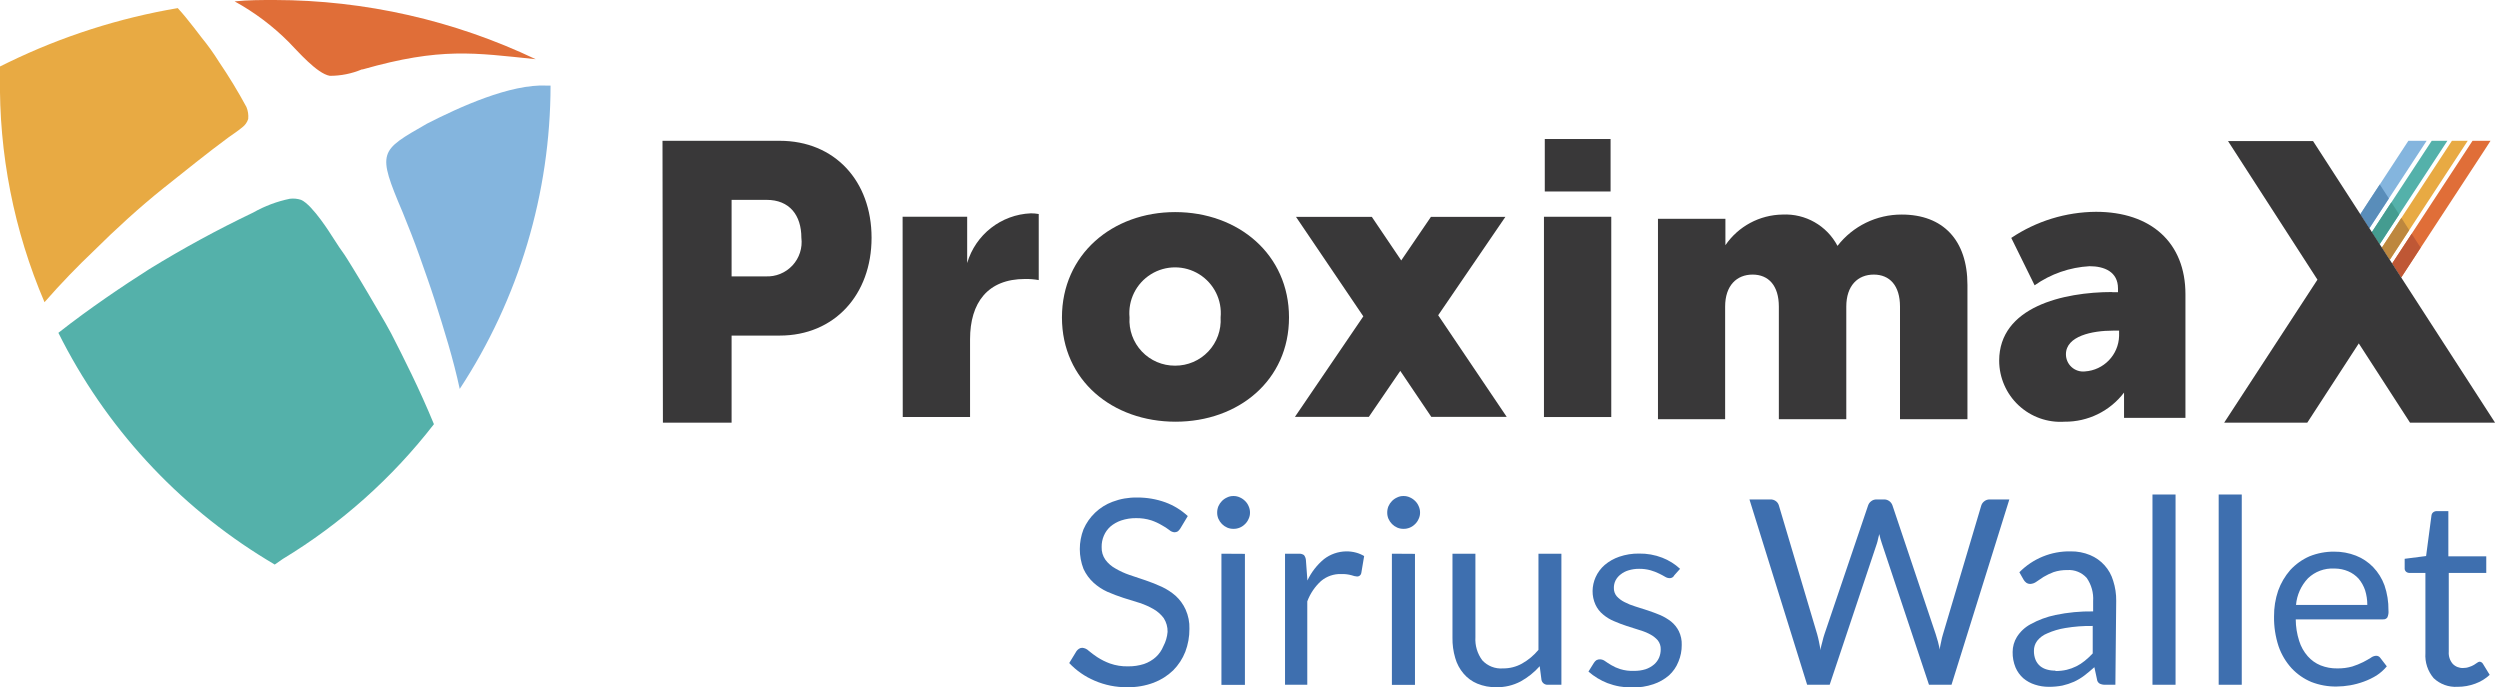
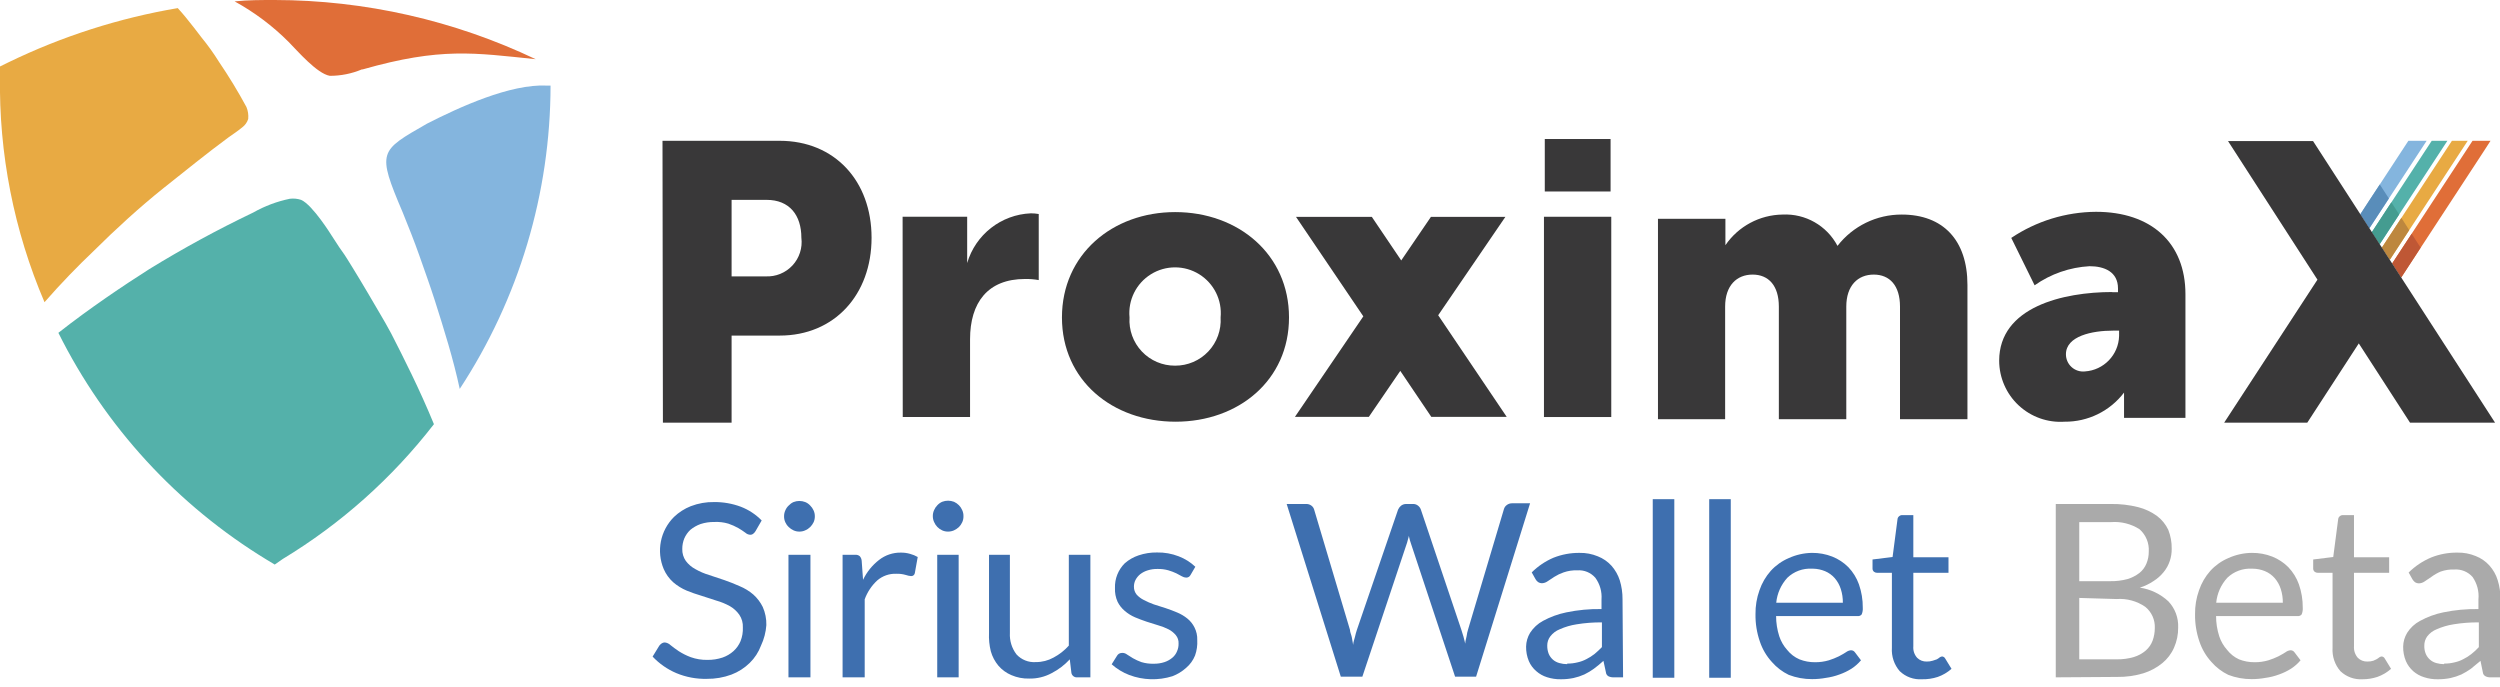
<svg xmlns="http://www.w3.org/2000/svg" id="Layer_1" data-name="Layer 1" viewBox="0 0 182 50">
  <defs>
-     <style>.cls-1{fill:#3e6faf;}.cls-2,.cls-7{fill:#e06e38;}.cls-2,.cls-3,.cls-4,.cls-5{fill-rule:evenodd;}.cls-10,.cls-3{fill:#84b5de;}.cls-4,.cls-9{fill:#54b1aa;}.cls-5,.cls-8{fill:#e8aa43;}.cls-6{fill:#393839;}.cls-11{fill:#bf5735;}.cls-12{fill:#bd873e;}.cls-13{fill:#449c90;}.cls-14{fill:#598dba;}</style>
+     <style>.cls-1,.cls-6{fill:#e06e38;}.cls-1,.cls-2,.cls-3,.cls-4{fill-rule:evenodd;}.cls-2,.cls-9{fill:#84b5de;}.cls-3,.cls-8{fill:#54b1aa;}.cls-4,.cls-7{fill:#e8aa43;}.cls-5{fill:#393839;}.cls-10{fill:#bf5735;}.cls-11{fill:#bd873e;}.cls-12{fill:#449c90;}.cls-13{fill:#598dba;}.cls-14{fill:#3e6faf;}.cls-15{fill:#aaa;}</style>
  </defs>
-   <path class="cls-1" d="M85.93,38.47a1,1,0,0,1-.18.21.49.49,0,0,1-.25.07.64.64,0,0,1-.37-.16,3.91,3.91,0,0,0-.54-.35,4.09,4.09,0,0,0-.78-.36,3.5,3.5,0,0,0-1.1-.16,3.33,3.33,0,0,0-1.09.17,2.44,2.44,0,0,0-.78.44,1.88,1.88,0,0,0-.48.67,2,2,0,0,0-.16.82,1.5,1.5,0,0,0,.28.94,2.25,2.25,0,0,0,.73.63,5.53,5.53,0,0,0,1,.46l1.19.4a12.08,12.08,0,0,1,1.18.47,4.24,4.24,0,0,1,1,.65,3.06,3.06,0,0,1,.73,1,3.17,3.17,0,0,1,.28,1.41,4.62,4.62,0,0,1-.3,1.67,4,4,0,0,1-.88,1.35,4.21,4.21,0,0,1-1.42.9,5.26,5.26,0,0,1-1.92.33,5.83,5.83,0,0,1-2.39-.48,5.48,5.48,0,0,1-1.84-1.28l.53-.87a.73.73,0,0,1,.18-.17.44.44,0,0,1,.24-.07.75.75,0,0,1,.46.21,6.87,6.87,0,0,0,.63.47,4.64,4.64,0,0,0,.92.46,3.71,3.71,0,0,0,1.33.21,3.66,3.66,0,0,0,1.15-.17,2.5,2.5,0,0,0,.87-.51,2.18,2.18,0,0,0,.54-.78A2.66,2.66,0,0,0,85,46a1.77,1.77,0,0,0-.28-1,2.42,2.42,0,0,0-.73-.65,5.42,5.42,0,0,0-1-.45l-1.19-.37c-.4-.13-.8-.28-1.19-.45a3.94,3.94,0,0,1-1-.66,3.16,3.16,0,0,1-.73-1,4,4,0,0,1,0-2.89,3.73,3.73,0,0,1,2.11-2,4.76,4.76,0,0,1,1.79-.31,5.9,5.9,0,0,1,2.06.35,4.88,4.88,0,0,1,1.63,1Z" />
-   <path class="cls-1" d="M91,37.32a1,1,0,0,1-.1.45,1.12,1.12,0,0,1-.26.38,1.15,1.15,0,0,1-.84.35,1.14,1.14,0,0,1-.46-.09,1.22,1.22,0,0,1-.38-.26,1.28,1.28,0,0,1-.26-.38,1.13,1.13,0,0,1-.09-.45,1.23,1.23,0,0,1,.09-.47,1.28,1.28,0,0,1,.26-.38,1.22,1.22,0,0,1,.38-.26,1,1,0,0,1,.46-.1,1.06,1.06,0,0,1,.46.1,1.22,1.22,0,0,1,.38.26,1.12,1.12,0,0,1,.26.38A1.07,1.07,0,0,1,91,37.32Zm-.37,3v9.54H88.92V40.31Z" />
-   <path class="cls-1" d="M93.55,49.85V40.31h1a.6.6,0,0,1,.38.1.68.68,0,0,1,.14.36l.11,1.49a4.52,4.52,0,0,1,1.21-1.56A2.71,2.71,0,0,1,98,40.14a2.63,2.63,0,0,1,.72.09,2.38,2.38,0,0,1,.59.25l-.21,1.25a.3.3,0,0,1-.3.24,1.48,1.48,0,0,1-.4-.09,2.54,2.54,0,0,0-.76-.09,2.16,2.16,0,0,0-1.47.51,3.79,3.79,0,0,0-1,1.48v6.07Z" />
-   <path class="cls-1" d="M103.38,37.32a1,1,0,0,1-.1.45,1.12,1.12,0,0,1-.26.38,1.15,1.15,0,0,1-.84.35,1.14,1.14,0,0,1-.46-.09,1.22,1.22,0,0,1-.38-.26,1.28,1.28,0,0,1-.26-.38,1.13,1.13,0,0,1-.09-.45,1.23,1.23,0,0,1,.09-.47,1.28,1.28,0,0,1,.26-.38,1.22,1.22,0,0,1,.38-.26,1,1,0,0,1,.46-.1,1.06,1.06,0,0,1,.46.1,1.22,1.22,0,0,1,.38.26,1.12,1.12,0,0,1,.26.38A1.07,1.07,0,0,1,103.38,37.32Zm-.37,3v9.54h-1.68V40.31Z" />
-   <path class="cls-1" d="M107.41,40.31v6.08a2.55,2.55,0,0,0,.5,1.68,1.85,1.85,0,0,0,1.51.59,2.78,2.78,0,0,0,1.38-.35,4.31,4.31,0,0,0,1.2-1v-7h1.67v9.54h-1a.44.44,0,0,1-.45-.35l-.13-1a5.23,5.23,0,0,1-1.39,1.11,3.67,3.67,0,0,1-1.77.42,3.5,3.5,0,0,1-1.38-.26,2.62,2.62,0,0,1-1-.73,3,3,0,0,1-.61-1.14,4.91,4.91,0,0,1-.2-1.48V40.31Z" />
-   <path class="cls-1" d="M121.89,41.88a.36.36,0,0,1-.35.21.65.65,0,0,1-.32-.1c-.12-.07-.26-.15-.43-.23a3.65,3.65,0,0,0-.62-.24,3,3,0,0,0-.85-.11,2.58,2.58,0,0,0-.76.11,1.68,1.68,0,0,0-.58.3,1.3,1.3,0,0,0-.37.44,1.19,1.19,0,0,0-.12.54.9.9,0,0,0,.21.61,1.91,1.91,0,0,0,.56.42,4.48,4.48,0,0,0,.79.32l.91.29c.31.1.61.22.91.34a3.84,3.84,0,0,1,.79.47,2.14,2.14,0,0,1,.56.7,2.12,2.12,0,0,1,.21,1,3.05,3.05,0,0,1-.24,1.22,2.65,2.65,0,0,1-.69,1,3.37,3.37,0,0,1-1.13.64,4.59,4.59,0,0,1-1.55.24,4.93,4.93,0,0,1-1.8-.32,4.71,4.71,0,0,1-1.38-.84l.4-.64a.66.66,0,0,1,.18-.19.51.51,0,0,1,.27-.06.64.64,0,0,1,.36.13c.12.09.27.18.45.29a3,3,0,0,0,.65.29,3,3,0,0,0,1,.13,2.72,2.72,0,0,0,.85-.12,1.86,1.86,0,0,0,.62-.35,1.41,1.41,0,0,0,.36-.49,1.54,1.54,0,0,0,.12-.61,1,1,0,0,0-.21-.65,1.92,1.92,0,0,0-.56-.44,4.17,4.17,0,0,0-.8-.32l-.91-.29c-.31-.1-.62-.22-.92-.35a3,3,0,0,1-.79-.48,2,2,0,0,1-.56-.72,2.35,2.35,0,0,1-.21-1,2.54,2.54,0,0,1,.22-1,2.59,2.59,0,0,1,.66-.89,3.3,3.3,0,0,1,1.06-.6,4.26,4.26,0,0,1,1.44-.23,4.47,4.47,0,0,1,1.69.3,4.09,4.09,0,0,1,1.3.81Z" />
-   <path class="cls-1" d="M127.36,36.36h1.52a.63.63,0,0,1,.4.12.58.58,0,0,1,.22.31l2.79,9.38c.05.17.09.35.13.54s.08.4.12.62c0-.22.09-.42.13-.62s.1-.38.15-.54L136,36.79a.62.62,0,0,1,.22-.3.6.6,0,0,1,.4-.13h.52a.62.62,0,0,1,.4.12.65.65,0,0,1,.23.31l3.15,9.38a9.89,9.89,0,0,1,.3,1.12c0-.21.07-.41.1-.59s.08-.37.13-.53l2.79-9.38a.62.62,0,0,1,.22-.3.6.6,0,0,1,.4-.13h1.42l-4.21,13.49h-1.64L137,39.56a6.43,6.43,0,0,1-.19-.68l-.09.36a2.49,2.49,0,0,1-.08.32l-3.44,10.29h-1.64Z" />
-   <path class="cls-1" d="M154,49.85h-.74a.89.89,0,0,1-.4-.08.4.4,0,0,1-.2-.32l-.19-.88c-.25.22-.49.43-.73.61a4.14,4.14,0,0,1-.75.45,4.7,4.7,0,0,1-.85.28,5,5,0,0,1-1,.09,3.19,3.19,0,0,1-1-.16,2.45,2.45,0,0,1-.84-.46,2.2,2.2,0,0,1-.57-.79,2.81,2.81,0,0,1-.21-1.13,2.08,2.08,0,0,1,.31-1.09,2.67,2.67,0,0,1,1-.93,6.49,6.49,0,0,1,1.81-.67,12.55,12.55,0,0,1,2.74-.26v-.75a2.64,2.64,0,0,0-.47-1.69,1.74,1.74,0,0,0-1.41-.57,3.07,3.07,0,0,0-1,.15,4.52,4.52,0,0,0-.73.35l-.52.35a.82.82,0,0,1-.44.16.51.51,0,0,1-.3-.09.74.74,0,0,1-.2-.23l-.3-.53a5.1,5.1,0,0,1,3.73-1.52,3.56,3.56,0,0,1,1.42.27,2.91,2.91,0,0,1,1.68,1.87,4.58,4.58,0,0,1,.22,1.47Zm-4.35-1a3.47,3.47,0,0,0,.81-.09,3.27,3.27,0,0,0,1.31-.65,5.81,5.81,0,0,0,.58-.54v-2a11,11,0,0,0-2,.15,5.27,5.27,0,0,0-1.31.39,1.77,1.77,0,0,0-.74.55,1.19,1.19,0,0,0-.23.72,1.66,1.66,0,0,0,.12.66,1.25,1.25,0,0,0,.33.45,1.34,1.34,0,0,0,.49.25A2,2,0,0,0,149.62,48.82Z" />
-   <path class="cls-1" d="M158.38,36V49.85H156.7V36Z" />
-   <path class="cls-1" d="M163.2,36V49.85h-1.68V36Z" />
-   <path class="cls-1" d="M169.93,40.16a4.27,4.27,0,0,1,1.58.29,3.55,3.55,0,0,1,1.25.83,3.81,3.81,0,0,1,.83,1.33,5.39,5.39,0,0,1,.29,1.82,1,1,0,0,1-.08.52.35.35,0,0,1-.32.14h-6.35a5.22,5.22,0,0,0,.25,1.57,3.06,3.06,0,0,0,.62,1.11,2.5,2.5,0,0,0,.94.67,3.16,3.16,0,0,0,1.22.22,3.85,3.85,0,0,0,1.09-.14,5.6,5.6,0,0,0,.79-.32c.22-.11.4-.22.55-.31a.71.71,0,0,1,.38-.15.36.36,0,0,1,.32.16l.47.61a3.36,3.36,0,0,1-.74.66,5,5,0,0,1-.93.45,5.89,5.89,0,0,1-1,.27,6.2,6.2,0,0,1-1,.09,4.91,4.91,0,0,1-1.82-.33,4.19,4.19,0,0,1-1.44-1,4.6,4.6,0,0,1-.95-1.6,6.62,6.62,0,0,1-.33-2.18,5.68,5.68,0,0,1,.3-1.87,4.68,4.68,0,0,1,.88-1.5,4.2,4.2,0,0,1,1.4-1A4.69,4.69,0,0,1,169.93,40.16Zm0,1.23a2.56,2.56,0,0,0-1.91.71,3.22,3.22,0,0,0-.87,1.94h5.19a3.59,3.59,0,0,0-.16-1.07,2.65,2.65,0,0,0-.47-.84,2.19,2.19,0,0,0-.76-.54A2.54,2.54,0,0,0,170,41.39Z" />
-   <path class="cls-1" d="M178.91,50a2.32,2.32,0,0,1-1.74-.63,2.54,2.54,0,0,1-.6-1.82V41.71h-1.15a.39.39,0,0,1-.26-.09.32.32,0,0,1-.1-.27v-.67l1.56-.2.39-2.95a.35.35,0,0,1,.12-.23.4.4,0,0,1,.27-.09h.84V40.5H181v1.21h-2.73v5.73a1.22,1.22,0,0,0,.29.89,1,1,0,0,0,.76.3,1.21,1.21,0,0,0,.45-.08,1.52,1.52,0,0,0,.34-.15l.24-.16a.34.34,0,0,1,.17-.07.31.31,0,0,1,.24.16l.49.8a3.09,3.09,0,0,1-1.05.64A3.65,3.65,0,0,1,178.91,50Z" />
-   <path class="cls-2" d="M26.41,5.05C32.1,3.43,34.52,3.85,39,4.31A44.39,44.39,0,0,0,20,0c-1,0-1.95,0-2.92.1a17.36,17.36,0,0,1,3.93,2.95c.68.69,2.07,2.31,3,2.47a6,6,0,0,0,2.34-.47" />
-   <path class="cls-3" d="M33.47,28.32C33,26.13,32.33,24,31.65,21.86c-.35-1.09-.74-2.17-1.12-3.25s-.79-2.1-1.21-3.14C27.42,11,27.61,11,31.09,9c2.35-1.2,6.06-2.9,8.71-2.77l.28,0a40.34,40.34,0,0,1-6.61,22.08" />
-   <path class="cls-4" d="M4.25,24.23c2.26-1.78,4.78-3.47,6.62-4.64a82.06,82.06,0,0,1,7.57-4.12,9.14,9.14,0,0,1,2.66-1,1.87,1.87,0,0,1,.82.08c.84.36,2.23,2.61,2.23,2.61l0,0c.25.36.47.75.73,1.1s.53.81.78,1.21c.37.6.73,1.2,1.09,1.81.57,1,1.2,2,1.73,3,.86,1.68,2.07,4.06,3.11,6.6a40.31,40.31,0,0,1-11,9.81L20,41.1l-.58-.35A40.49,40.49,0,0,1,4.25,24.23" />
-   <path class="cls-5" d="M12.94.59c.21.23.41.46.58.67.4.48.79,1,1.16,1.48A16.6,16.6,0,0,1,15.94,4.5a37.76,37.76,0,0,1,2,3.29,1.81,1.81,0,0,1,.13.87,1.21,1.21,0,0,1-.42.6c-.43.35-.64.47-1,.73-1.62,1.19-3.17,2.46-4.74,3.7-1.75,1.4-3.5,3-5.11,4.6C5.66,19.37,4.41,20.66,3.24,22A40.27,40.27,0,0,1,0,5.52V4.84l.61-.3A45.74,45.74,0,0,1,12.94.59" />
-   <path class="cls-6" d="M48.23,10.25h8.53c4,0,6.69,2.92,6.69,7.06s-2.7,7.12-6.69,7.12h-3.5v6.34h-5Zm7.5,9.87a2.5,2.5,0,0,0,2.61-2.81c0-1.64-.86-2.76-2.53-2.76H53.26v5.57Z" />
-   <path class="cls-6" d="M65.71,15.78h4.7v3.37a5.05,5.05,0,0,1,4.64-3.62,3.36,3.36,0,0,1,.57.05v4.81a5.11,5.11,0,0,0-1-.08c-2.72,0-4,1.73-4,4.39v5.66h-4.9Z" />
-   <path class="cls-6" d="M85.55,15.44c4.61,0,8.29,3.09,8.29,7.67s-3.68,7.59-8.26,7.59-8.27-3-8.27-7.59,3.68-7.67,8.24-7.67m0,11.18a3.3,3.3,0,0,0,3.31-3.51,3.33,3.33,0,1,0-6.63,0,3.3,3.3,0,0,0,3.32,3.51" />
-   <path class="cls-6" d="M153.76,21.27h.43V21c0-1.22-1-1.62-2.07-1.62a7.66,7.66,0,0,0-4,1.39l-1.7-3.45a11.2,11.2,0,0,1,6.17-1.9c4,0,6.51,2.24,6.51,6v9h-4.47V28.58a5.37,5.37,0,0,1-4.33,2.12,4.46,4.46,0,0,1-4.76-4.44c0-3.91,4.65-5,8.24-5m-2,5.78a2.66,2.66,0,0,0,2.49-2.58v-.39h-.45c-1.5,0-3.42.39-3.42,1.72a1.25,1.25,0,0,0,1.38,1.25" />
-   <polygon class="cls-7" points="181.31 10.25 180 10.25 174.15 19.18 174.81 20.2 180.84 10.98 181.31 10.25" />
-   <polygon class="cls-8" points="178.5 10.25 173.4 18.03 173.98 18.91 179.65 10.25 178.5 10.25" />
-   <polygon class="cls-9" points="177.03 10.25 172.67 16.9 173.24 17.78 178.17 10.25 177.03 10.25" />
-   <polygon class="cls-10" points="175.33 10.25 173.15 13.58 171.83 15.6 172.49 16.62 176.66 10.25 175.33 10.25" />
-   <polygon class="cls-11" points="174.15 19.18 174.81 20.2 176.22 18.03 175.57 17.02 174.15 19.18" />
-   <polygon class="cls-12" points="173.98 18.91 175.39 16.75 174.82 15.86 173.4 18.03 173.98 18.91" />
-   <polygon class="cls-13" points="173.24 17.78 174.66 15.61 174.09 14.73 172.67 16.9 173.24 17.78" />
-   <polygon class="cls-14" points="171.83 15.6 172.49 16.62 173.91 14.45 173.25 13.43 172.48 14.6 171.83 15.6" />
-   <polygon class="cls-6" points="168.39 10.27 162.2 10.27 168.71 20.36 161.92 30.77 167.97 30.77 171.72 25 175.45 30.77 181.64 30.77 174.82 20.22 171.83 15.59 168.39 10.27" />
-   <rect class="cls-6" x="112.4" y="15.78" width="4.9" height="14.58" />
-   <rect class="cls-6" x="112.46" y="10.12" width="4.79" height="3.82" />
-   <path class="cls-6" d="M120.7,15.93h4.91v1.92a5.12,5.12,0,0,1,4.16-2.23,4.28,4.28,0,0,1,4,2.28,5.89,5.89,0,0,1,4.68-2.28c3,0,4.78,1.86,4.78,5.12v9.78h-4.91v-8.2c0-1.53-.75-2.33-1.91-2.33s-2,.8-2,2.33v8.2h-4.91v-8.2c0-1.53-.75-2.33-1.91-2.33s-2,.8-2,2.33v8.2H120.7Z" />
-   <polygon class="cls-6" points="109.69 30.35 104.7 22.95 109.59 15.79 104.17 15.79 102.01 18.96 99.87 15.79 94.35 15.79 99.25 23.03 94.27 30.35 99.65 30.35 101.94 27 104.2 30.35 109.69 30.35" />
+   <path class="cls-1" d="M26.41,5.05C32.1,3.43,34.52,3.85,39,4.31A44.39,44.39,0,0,0,20,0c-1,0-1.95,0-2.92.1a17.36,17.36,0,0,1,3.93,2.95c.68.69,2.07,2.31,3,2.47a6,6,0,0,0,2.34-.47" />
+   <path class="cls-2" d="M33.47,28.32C33,26.13,32.33,24,31.65,21.86c-.35-1.09-.74-2.17-1.12-3.25s-.79-2.1-1.21-3.14C27.42,11,27.61,11,31.09,9c2.35-1.2,6.06-2.9,8.71-2.77l.28,0a40.34,40.34,0,0,1-6.61,22.08" />
+   <path class="cls-3" d="M4.25,24.23c2.26-1.78,4.78-3.47,6.62-4.64a82.06,82.06,0,0,1,7.57-4.12,9.14,9.14,0,0,1,2.66-1,1.87,1.87,0,0,1,.82.08c.84.36,2.23,2.61,2.23,2.61l0,0c.25.36.47.75.73,1.1s.53.81.78,1.21c.37.6.73,1.2,1.09,1.81.57,1,1.2,2,1.73,3,.86,1.68,2.07,4.06,3.11,6.6a40.31,40.31,0,0,1-11,9.81L20,41.1l-.58-.35A40.49,40.49,0,0,1,4.25,24.23" />
+   <path class="cls-4" d="M12.94.59c.21.23.41.46.58.67.4.48.79,1,1.16,1.48A16.6,16.6,0,0,1,15.94,4.5a37.76,37.76,0,0,1,2,3.29,1.81,1.81,0,0,1,.13.87,1.21,1.21,0,0,1-.42.6c-.43.35-.64.47-1,.73-1.62,1.19-3.17,2.46-4.74,3.7-1.75,1.4-3.5,3-5.11,4.6C5.66,19.37,4.41,20.66,3.24,22A40.27,40.27,0,0,1,0,5.52V4.84l.61-.3A45.74,45.74,0,0,1,12.94.59" />
+   <path class="cls-5" d="M48.23,10.25h8.53c4,0,6.69,2.92,6.69,7.06s-2.7,7.12-6.69,7.12h-3.5v6.34h-5Zm7.5,9.87a2.5,2.5,0,0,0,2.61-2.81c0-1.64-.86-2.76-2.53-2.76H53.26v5.57Z" />
+   <path class="cls-5" d="M65.71,15.78h4.7v3.37a5.05,5.05,0,0,1,4.64-3.62,3.36,3.36,0,0,1,.57.05v4.81a5.11,5.11,0,0,0-1-.08c-2.72,0-4,1.73-4,4.39v5.66h-4.9Z" />
+   <path class="cls-5" d="M85.55,15.44c4.61,0,8.29,3.09,8.29,7.67s-3.68,7.59-8.26,7.59-8.27-3-8.27-7.59,3.68-7.67,8.24-7.67m0,11.18a3.3,3.3,0,0,0,3.31-3.51,3.33,3.33,0,1,0-6.63,0,3.3,3.3,0,0,0,3.32,3.51" />
+   <path class="cls-5" d="M153.76,21.27h.43V21c0-1.22-1-1.62-2.07-1.62a7.66,7.66,0,0,0-4,1.39l-1.7-3.45a11.2,11.2,0,0,1,6.17-1.9c4,0,6.51,2.24,6.51,6v9h-4.47V28.58a5.37,5.37,0,0,1-4.33,2.12,4.46,4.46,0,0,1-4.76-4.44c0-3.91,4.65-5,8.24-5m-2,5.78a2.66,2.66,0,0,0,2.49-2.58v-.39h-.45c-1.5,0-3.42.39-3.42,1.72a1.25,1.25,0,0,0,1.38,1.25" />
+   <polygon class="cls-6" points="181.31 10.25 180 10.25 174.15 19.18 174.81 20.2 180.84 10.98 181.31 10.25" />
+   <polygon class="cls-7" points="178.5 10.25 173.4 18.03 173.98 18.91 179.65 10.25 178.5 10.25" />
+   <polygon class="cls-8" points="177.03 10.25 172.67 16.9 173.24 17.78 178.17 10.25 177.03 10.25" />
+   <polygon class="cls-9" points="175.33 10.25 173.15 13.58 171.83 15.6 172.49 16.62 176.66 10.25 175.33 10.25" />
+   <polygon class="cls-10" points="174.15 19.18 174.81 20.2 176.22 18.03 175.57 17.02 174.15 19.18" />
+   <polygon class="cls-11" points="173.98 18.91 175.39 16.75 174.82 15.86 173.4 18.03 173.98 18.91" />
+   <polygon class="cls-12" points="173.24 17.78 174.66 15.61 174.09 14.73 172.67 16.9 173.24 17.78" />
+   <polygon class="cls-13" points="171.83 15.6 172.49 16.62 173.91 14.45 173.25 13.43 172.48 14.6 171.83 15.6" />
+   <polygon class="cls-5" points="168.39 10.27 162.2 10.27 168.71 20.36 161.92 30.77 167.97 30.77 171.72 25 175.45 30.77 181.64 30.77 174.82 20.22 171.83 15.59 168.39 10.27" />
+   <rect class="cls-5" x="112.4" y="15.78" width="4.9" height="14.58" />
+   <rect class="cls-5" x="112.46" y="10.12" width="4.79" height="3.82" />
+   <path class="cls-5" d="M120.7,15.93h4.91v1.92a5.12,5.12,0,0,1,4.16-2.23,4.28,4.28,0,0,1,4,2.28,5.89,5.89,0,0,1,4.68-2.28c3,0,4.78,1.86,4.78,5.12v9.78h-4.91v-8.2c0-1.53-.75-2.33-1.91-2.33s-2,.8-2,2.33v8.2h-4.91v-8.2c0-1.53-.75-2.33-1.91-2.33s-2,.8-2,2.33v8.2H120.7Z" />
+   <polygon class="cls-5" points="109.69 30.35 104.7 22.95 109.59 15.79 104.17 15.79 102.01 18.96 99.87 15.79 94.35 15.79 99.25 23.03 94.27 30.35 99.65 30.35 101.94 27 104.2 30.35 109.69 30.35" />
+   <path class="cls-14" d="M55,38.67a.64.64,0,0,1-.17.19.33.33,0,0,1-.23.07.58.58,0,0,1-.34-.15,5.43,5.43,0,0,0-.5-.33,4.3,4.3,0,0,0-.74-.33A3.07,3.07,0,0,0,52,38a3.11,3.11,0,0,0-1,.15,2.51,2.51,0,0,0-.74.42,1.9,1.9,0,0,0-.44.62,2,2,0,0,0-.15.77,1.44,1.44,0,0,0,.26.88,2.12,2.12,0,0,0,.69.59,4.72,4.72,0,0,0,1,.43l1.11.37c.38.13.75.28,1.11.44a3.71,3.71,0,0,1,1,.61,3,3,0,0,1,.69.91,3.07,3.07,0,0,1,.26,1.32A4.19,4.19,0,0,1,55.4,47a3.44,3.44,0,0,1-.82,1.26,3.85,3.85,0,0,1-1.33.85,5,5,0,0,1-1.79.31A5.42,5.42,0,0,1,49.23,49a5.12,5.12,0,0,1-1.72-1.2L48,47a.85.85,0,0,1,.17-.16.39.39,0,0,1,.23-.07.72.72,0,0,1,.42.2c.16.13.36.28.6.44a4.58,4.58,0,0,0,.86.43,3.44,3.44,0,0,0,1.23.2,3.33,3.33,0,0,0,1.09-.17,2.35,2.35,0,0,0,.8-.47,2.05,2.05,0,0,0,.51-.72,2.43,2.43,0,0,0,.17-1,1.51,1.51,0,0,0-.26-.93,2.14,2.14,0,0,0-.68-.62,4.7,4.7,0,0,0-1-.41l-1.11-.36A10.51,10.51,0,0,1,50,43a3.68,3.68,0,0,1-1-.62,2.78,2.78,0,0,1-.68-.95,3.46,3.46,0,0,1,.75-3.8,3.76,3.76,0,0,1,1.22-.78A4.51,4.51,0,0,1,52,36.55a5.39,5.39,0,0,1,1.93.34,4.25,4.25,0,0,1,1.52,1Z" />
+   <path class="cls-14" d="M59.32,37.59a1,1,0,0,1-.09.43,1.24,1.24,0,0,1-.25.35,1.13,1.13,0,0,1-.36.24,1,1,0,0,1-.43.09,1,1,0,0,1-.42-.09,1.21,1.21,0,0,1-.35-.24,1.07,1.07,0,0,1-.25-.35,1,1,0,0,1-.09-.43,1,1,0,0,1,.09-.43,1,1,0,0,1,.25-.36,1.07,1.07,0,0,1,.35-.25,1.16,1.16,0,0,1,.42-.08,1.18,1.18,0,0,1,.43.08,1,1,0,0,1,.36.25,1.16,1.16,0,0,1,.25.36A1,1,0,0,1,59.32,37.59ZM59,40.39v8.92H57.4V40.39Z" />
+   <path class="cls-14" d="M61.34,49.31V40.39h.9a.46.46,0,0,1,.35.1.57.57,0,0,1,.14.33l.1,1.39A4,4,0,0,1,64,40.76a2.51,2.51,0,0,1,1.58-.53,2.31,2.31,0,0,1,.67.09,2.28,2.28,0,0,1,.56.23l-.21,1.17a.26.26,0,0,1-.27.22,1.6,1.6,0,0,1-.38-.08,2.23,2.23,0,0,0-.71-.09,2,2,0,0,0-1.37.48,3.47,3.47,0,0,0-.92,1.38v5.68Z" />
+   <path class="cls-14" d="M70.14,37.59a1,1,0,0,1-.09.43,1.21,1.21,0,0,1-.24.35,1.41,1.41,0,0,1-.36.24,1.07,1.07,0,0,1-.43.09,1,1,0,0,1-.43-.09A1.16,1.16,0,0,1,68,38a1,1,0,0,1-.09-.43,1,1,0,0,1,.09-.43,1.13,1.13,0,0,1,.24-.36,1.07,1.07,0,0,1,.35-.25,1.22,1.22,0,0,1,.43-.08,1.26,1.26,0,0,1,.43.08,1.23,1.23,0,0,1,.36.25,1.13,1.13,0,0,1,.24.36A1,1,0,0,1,70.14,37.59Zm-.35,2.8v8.92H68.23V40.39Z" />
+   <path class="cls-14" d="M73.52,40.39v5.69A2.36,2.36,0,0,0,74,47.64a1.74,1.74,0,0,0,1.41.56,2.63,2.63,0,0,0,1.29-.33A4,4,0,0,0,77.81,47V40.39h1.57v8.92h-.94A.4.4,0,0,1,78,49l-.12-1a4.77,4.77,0,0,1-1.31,1,3.3,3.3,0,0,1-1.65.4,3.06,3.06,0,0,1-1.29-.25,2.56,2.56,0,0,1-.94-.68,2.83,2.83,0,0,1-.56-1.06A4.65,4.65,0,0,1,72,46.08V40.39Z" />
+   <path class="cls-14" d="M86.67,41.86a.34.34,0,0,1-.32.19.64.64,0,0,1-.3-.09l-.41-.22a4.18,4.18,0,0,0-.58-.22,2.66,2.66,0,0,0-.79-.1,2.21,2.21,0,0,0-.71.1,1.67,1.67,0,0,0-.55.28,1.33,1.33,0,0,0-.34.41,1.06,1.06,0,0,0-.12.5.89.89,0,0,0,.2.58,1.77,1.77,0,0,0,.52.39A5.69,5.69,0,0,0,84,44l.85.27c.29.1.58.2.85.32a3,3,0,0,1,.74.44,1.94,1.94,0,0,1,.52.65,1.87,1.87,0,0,1,.2.92A2.86,2.86,0,0,1,87,47.72a2.31,2.31,0,0,1-.65.9,3.19,3.19,0,0,1-1,.61,4.82,4.82,0,0,1-3.14-.09,4.18,4.18,0,0,1-1.28-.78l.37-.59a.47.47,0,0,1,.16-.18.5.5,0,0,1,.26-.06.56.56,0,0,1,.33.12l.43.27a3.91,3.91,0,0,0,.61.28,2.82,2.82,0,0,0,.89.12,2.41,2.41,0,0,0,.8-.12,1.73,1.73,0,0,0,.57-.32,1.18,1.18,0,0,0,.34-.47,1.3,1.3,0,0,0,.11-.56.88.88,0,0,0-.2-.61,1.71,1.71,0,0,0-.52-.42,4.23,4.23,0,0,0-.74-.29l-.86-.27c-.29-.1-.57-.2-.85-.32a2.89,2.89,0,0,1-.74-.46,2.07,2.07,0,0,1-.53-.67,2.21,2.21,0,0,1-.19-1A2.42,2.42,0,0,1,81.89,41a2.94,2.94,0,0,1,1-.57,4,4,0,0,1,1.34-.21,4.12,4.12,0,0,1,1.58.28,3.66,3.66,0,0,1,1.21.76Z" />
+   <path class="cls-14" d="M93.67,36.69h1.42a.6.6,0,0,1,.38.12.53.53,0,0,1,.2.29l2.61,8.76c0,.16.09.33.13.52s.07.37.1.57c0-.2.09-.39.13-.58s.09-.35.14-.51l3-8.76a.76.76,0,0,1,.21-.28.6.6,0,0,1,.38-.13h.49a.55.55,0,0,1,.37.12.61.61,0,0,1,.21.29l2.95,8.76a9.84,9.84,0,0,1,.28,1c0-.19.07-.38.1-.55a2.61,2.61,0,0,1,.11-.5l2.61-8.76a.54.54,0,0,1,.2-.28.6.6,0,0,1,.38-.13h1.32l-3.93,12.62h-1.53l-3.19-9.62a4.49,4.49,0,0,1-.18-.64c0,.12-.06.23-.08.34s-.06.21-.09.3l-3.21,9.62H97.61Z" />
+   <path class="cls-14" d="M118.16,49.31h-.7a.81.81,0,0,1-.37-.08.37.37,0,0,1-.18-.29l-.18-.83a8.66,8.66,0,0,1-.69.57,4.48,4.48,0,0,1-.7.42,4.06,4.06,0,0,1-.79.26,4.38,4.38,0,0,1-.93.09,3.12,3.12,0,0,1-1-.15,2.14,2.14,0,0,1-.78-.44,2,2,0,0,1-.54-.73,2.64,2.64,0,0,1-.2-1.06,2,2,0,0,1,.29-1,2.57,2.57,0,0,1,.94-.87,6.15,6.15,0,0,1,1.7-.62,11.59,11.59,0,0,1,2.56-.24v-.7a2.38,2.38,0,0,0-.45-1.58,1.59,1.59,0,0,0-1.31-.54,2.75,2.75,0,0,0-1,.15,3.21,3.21,0,0,0-.67.32l-.5.33a.75.75,0,0,1-.41.14.5.5,0,0,1-.27-.08.63.63,0,0,1-.19-.21l-.28-.5a5.06,5.06,0,0,1,1.59-1.07,5,5,0,0,1,1.89-.35,3.29,3.29,0,0,1,1.33.25,2.64,2.64,0,0,1,1,.69,3,3,0,0,1,.6,1.06,4.58,4.58,0,0,1,.2,1.37Zm-4.07-1a3,3,0,0,0,.76-.09,2.54,2.54,0,0,0,.65-.24,3.33,3.33,0,0,0,.58-.37,6.15,6.15,0,0,0,.54-.5V45.31a10.61,10.61,0,0,0-1.84.14,4.78,4.78,0,0,0-1.23.36,1.61,1.61,0,0,0-.69.52,1.08,1.08,0,0,0-.22.67,1.58,1.58,0,0,0,.11.61,1.21,1.21,0,0,0,.31.42,1.19,1.19,0,0,0,.46.24A2.12,2.12,0,0,0,114.09,48.35Z" />
+   <path class="cls-14" d="M121.89,36.34v13h-1.57v-13Z" />
+   <path class="cls-14" d="M126,36.34v13h-1.57v-13Z" />
+   <path class="cls-14" d="M131.91,40.25a3.94,3.94,0,0,1,1.48.27,3.45,3.45,0,0,1,1.17.77,3.52,3.52,0,0,1,.77,1.25,5,5,0,0,1,.28,1.7,1.05,1.05,0,0,1-.08.49.33.33,0,0,1-.3.12H129.3a4.82,4.82,0,0,0,.23,1.47,2.82,2.82,0,0,0,.58,1A2.3,2.3,0,0,0,131,48a3,3,0,0,0,1.14.21,3.44,3.44,0,0,0,1-.14,5.28,5.28,0,0,0,.73-.29c.21-.11.38-.21.52-.3a.69.69,0,0,1,.35-.14.34.34,0,0,1,.3.15l.44.58a3.14,3.14,0,0,1-.69.61,4.37,4.37,0,0,1-.87.42,4.59,4.59,0,0,1-1,.25,5.5,5.5,0,0,1-1,.09,4.67,4.67,0,0,1-1.7-.31A3.82,3.82,0,0,1,129,48.2a4.15,4.15,0,0,1-.88-1.49,5.83,5.83,0,0,1-.32-2,4.93,4.93,0,0,1,.29-1.74,4.12,4.12,0,0,1,.82-1.41,3.76,3.76,0,0,1,1.31-.93A4.22,4.22,0,0,1,131.91,40.25Zm0,1.15a2.39,2.39,0,0,0-1.79.66,3.14,3.14,0,0,0-.81,1.82h4.85a3.13,3.13,0,0,0-.15-1,2.25,2.25,0,0,0-.44-.79,1.93,1.93,0,0,0-.71-.51A2.4,2.4,0,0,0,132,41.4Z" />
+   <path class="cls-14" d="M139.92,49.45a2.13,2.13,0,0,1-1.62-.59,2.36,2.36,0,0,1-.57-1.7V41.7h-1.08a.36.36,0,0,1-.23-.08.31.31,0,0,1-.1-.26v-.63l1.46-.18.36-2.76a.3.3,0,0,1,.12-.21.32.32,0,0,1,.24-.08h.79v3.07h2.56V41.7h-2.56v5.35a1.11,1.11,0,0,0,.28.84.94.94,0,0,0,.7.27,1.35,1.35,0,0,0,.43-.06L141,48a1.39,1.39,0,0,0,.22-.15.35.35,0,0,1,.17-.06.28.28,0,0,1,.22.15l.46.75a3,3,0,0,1-1,.59A3.43,3.43,0,0,1,139.92,49.45Z" />
+   <path class="cls-15" d="M149.66,49.31V36.69h4a7.75,7.75,0,0,1,2,.23,4,4,0,0,1,1.38.65,2.73,2.73,0,0,1,.81,1,3.57,3.57,0,0,1,.25,1.38,2.63,2.63,0,0,1-.14.89,2.51,2.51,0,0,1-.44.8,3,3,0,0,1-.74.66,3.83,3.83,0,0,1-1,.48,3.87,3.87,0,0,1,2.08,1,2.61,2.61,0,0,1,.71,1.9,3.51,3.51,0,0,1-.3,1.47,3,3,0,0,1-.86,1.13,4.09,4.09,0,0,1-1.39.74,6.33,6.33,0,0,1-1.88.26Zm1.71-7h2.25a4.6,4.6,0,0,0,1.25-.15,2.73,2.73,0,0,0,.87-.44,1.67,1.67,0,0,0,.52-.69,2.21,2.21,0,0,0,.17-.87,2,2,0,0,0-.67-1.63,3.37,3.37,0,0,0-2.08-.52h-2.31Zm0,1.22V48h2.72a4.22,4.22,0,0,0,1.26-.17,2.37,2.37,0,0,0,.86-.47,1.8,1.8,0,0,0,.5-.72,2.69,2.69,0,0,0,.16-.92,1.88,1.88,0,0,0-.69-1.54,3.26,3.26,0,0,0-2.09-.57Z" />
+   <path class="cls-15" d="M163.94,40.25a3.94,3.94,0,0,1,1.48.27,3.45,3.45,0,0,1,1.17.77,3.52,3.52,0,0,1,.77,1.25,5,5,0,0,1,.28,1.7,1.05,1.05,0,0,1-.08.49.33.33,0,0,1-.3.12h-5.93a4.82,4.82,0,0,0,.23,1.47,2.82,2.82,0,0,0,.58,1A2.3,2.3,0,0,0,163,48a3,3,0,0,0,1.14.21,3.44,3.44,0,0,0,1-.14,5.28,5.28,0,0,0,.73-.29c.21-.11.38-.21.52-.3a.69.69,0,0,1,.35-.14.34.34,0,0,1,.3.15l.44.58a3.14,3.14,0,0,1-.69.61,4.37,4.37,0,0,1-.87.42,4.59,4.59,0,0,1-1,.25,5.5,5.5,0,0,1-1,.09,4.67,4.67,0,0,1-1.7-.31A3.82,3.82,0,0,1,161,48.2a4.15,4.15,0,0,1-.88-1.49,5.83,5.83,0,0,1-.32-2,4.93,4.93,0,0,1,.29-1.74,4.12,4.12,0,0,1,.82-1.41,3.76,3.76,0,0,1,1.31-.93A4.22,4.22,0,0,1,163.94,40.25Zm0,1.15a2.39,2.39,0,0,0-1.79.66,3.14,3.14,0,0,0-.81,1.82h4.85a3.13,3.13,0,0,0-.15-1,2.25,2.25,0,0,0-.44-.79,1.93,1.93,0,0,0-.71-.51A2.4,2.4,0,0,0,164,41.4Z" />
+   <path class="cls-15" d="M172,49.45a2.15,2.15,0,0,1-1.62-.59,2.36,2.36,0,0,1-.57-1.7V41.7h-1.08a.36.36,0,0,1-.23-.08.31.31,0,0,1-.1-.26v-.63l1.46-.18.36-2.76a.3.3,0,0,1,.12-.21.32.32,0,0,1,.24-.08h.79v3.07h2.56V41.7h-2.56v5.35a1.15,1.15,0,0,0,.28.84.94.94,0,0,0,.7.27,1.35,1.35,0,0,0,.43-.06L173,48a1.39,1.39,0,0,0,.22-.15.35.35,0,0,1,.17-.06.28.28,0,0,1,.22.15l.46.75a3,3,0,0,1-1,.59A3.43,3.43,0,0,1,172,49.45Z" />
+   <path class="cls-15" d="M182,49.31h-.69a.75.75,0,0,1-.37-.08.36.36,0,0,1-.19-.29l-.17-.83q-.36.31-.69.57a5,5,0,0,1-.7.42,4.06,4.06,0,0,1-.79.26,4.45,4.45,0,0,1-.93.09,3,3,0,0,1-1-.15,2.18,2.18,0,0,1-.79-.44,2.09,2.09,0,0,1-.53-.73,2.64,2.64,0,0,1-.2-1.06,2,2,0,0,1,.29-1,2.5,2.5,0,0,1,.94-.87,6.07,6.07,0,0,1,1.69-.62,11.66,11.66,0,0,1,2.56-.24v-.7A2.44,2.44,0,0,0,180,42a1.62,1.62,0,0,0-1.32-.54,2.69,2.69,0,0,0-1,.15A3.31,3.31,0,0,0,177,42l-.49.33a.78.78,0,0,1-.41.14.51.51,0,0,1-.28-.08.76.76,0,0,1-.19-.21l-.28-.5A5.18,5.18,0,0,1,177,40.58a5,5,0,0,1,1.9-.35,3.29,3.29,0,0,1,1.33.25,2.61,2.61,0,0,1,1,.69,2.82,2.82,0,0,1,.6,1.06,4.28,4.28,0,0,1,.2,1.37Zm-4.06-1a3,3,0,0,0,.75-.09,2.41,2.41,0,0,0,.65-.24,3,3,0,0,0,.58-.37,4.21,4.21,0,0,0,.54-.5V45.31a10.69,10.69,0,0,0-1.84.14,5,5,0,0,0-1.23.36,1.61,1.61,0,0,0-.69.52,1.13,1.13,0,0,0-.21.67,1.42,1.42,0,0,0,.11.61,1.17,1.17,0,0,0,.76.66A2.14,2.14,0,0,0,177.91,48.35Z" />
</svg>
